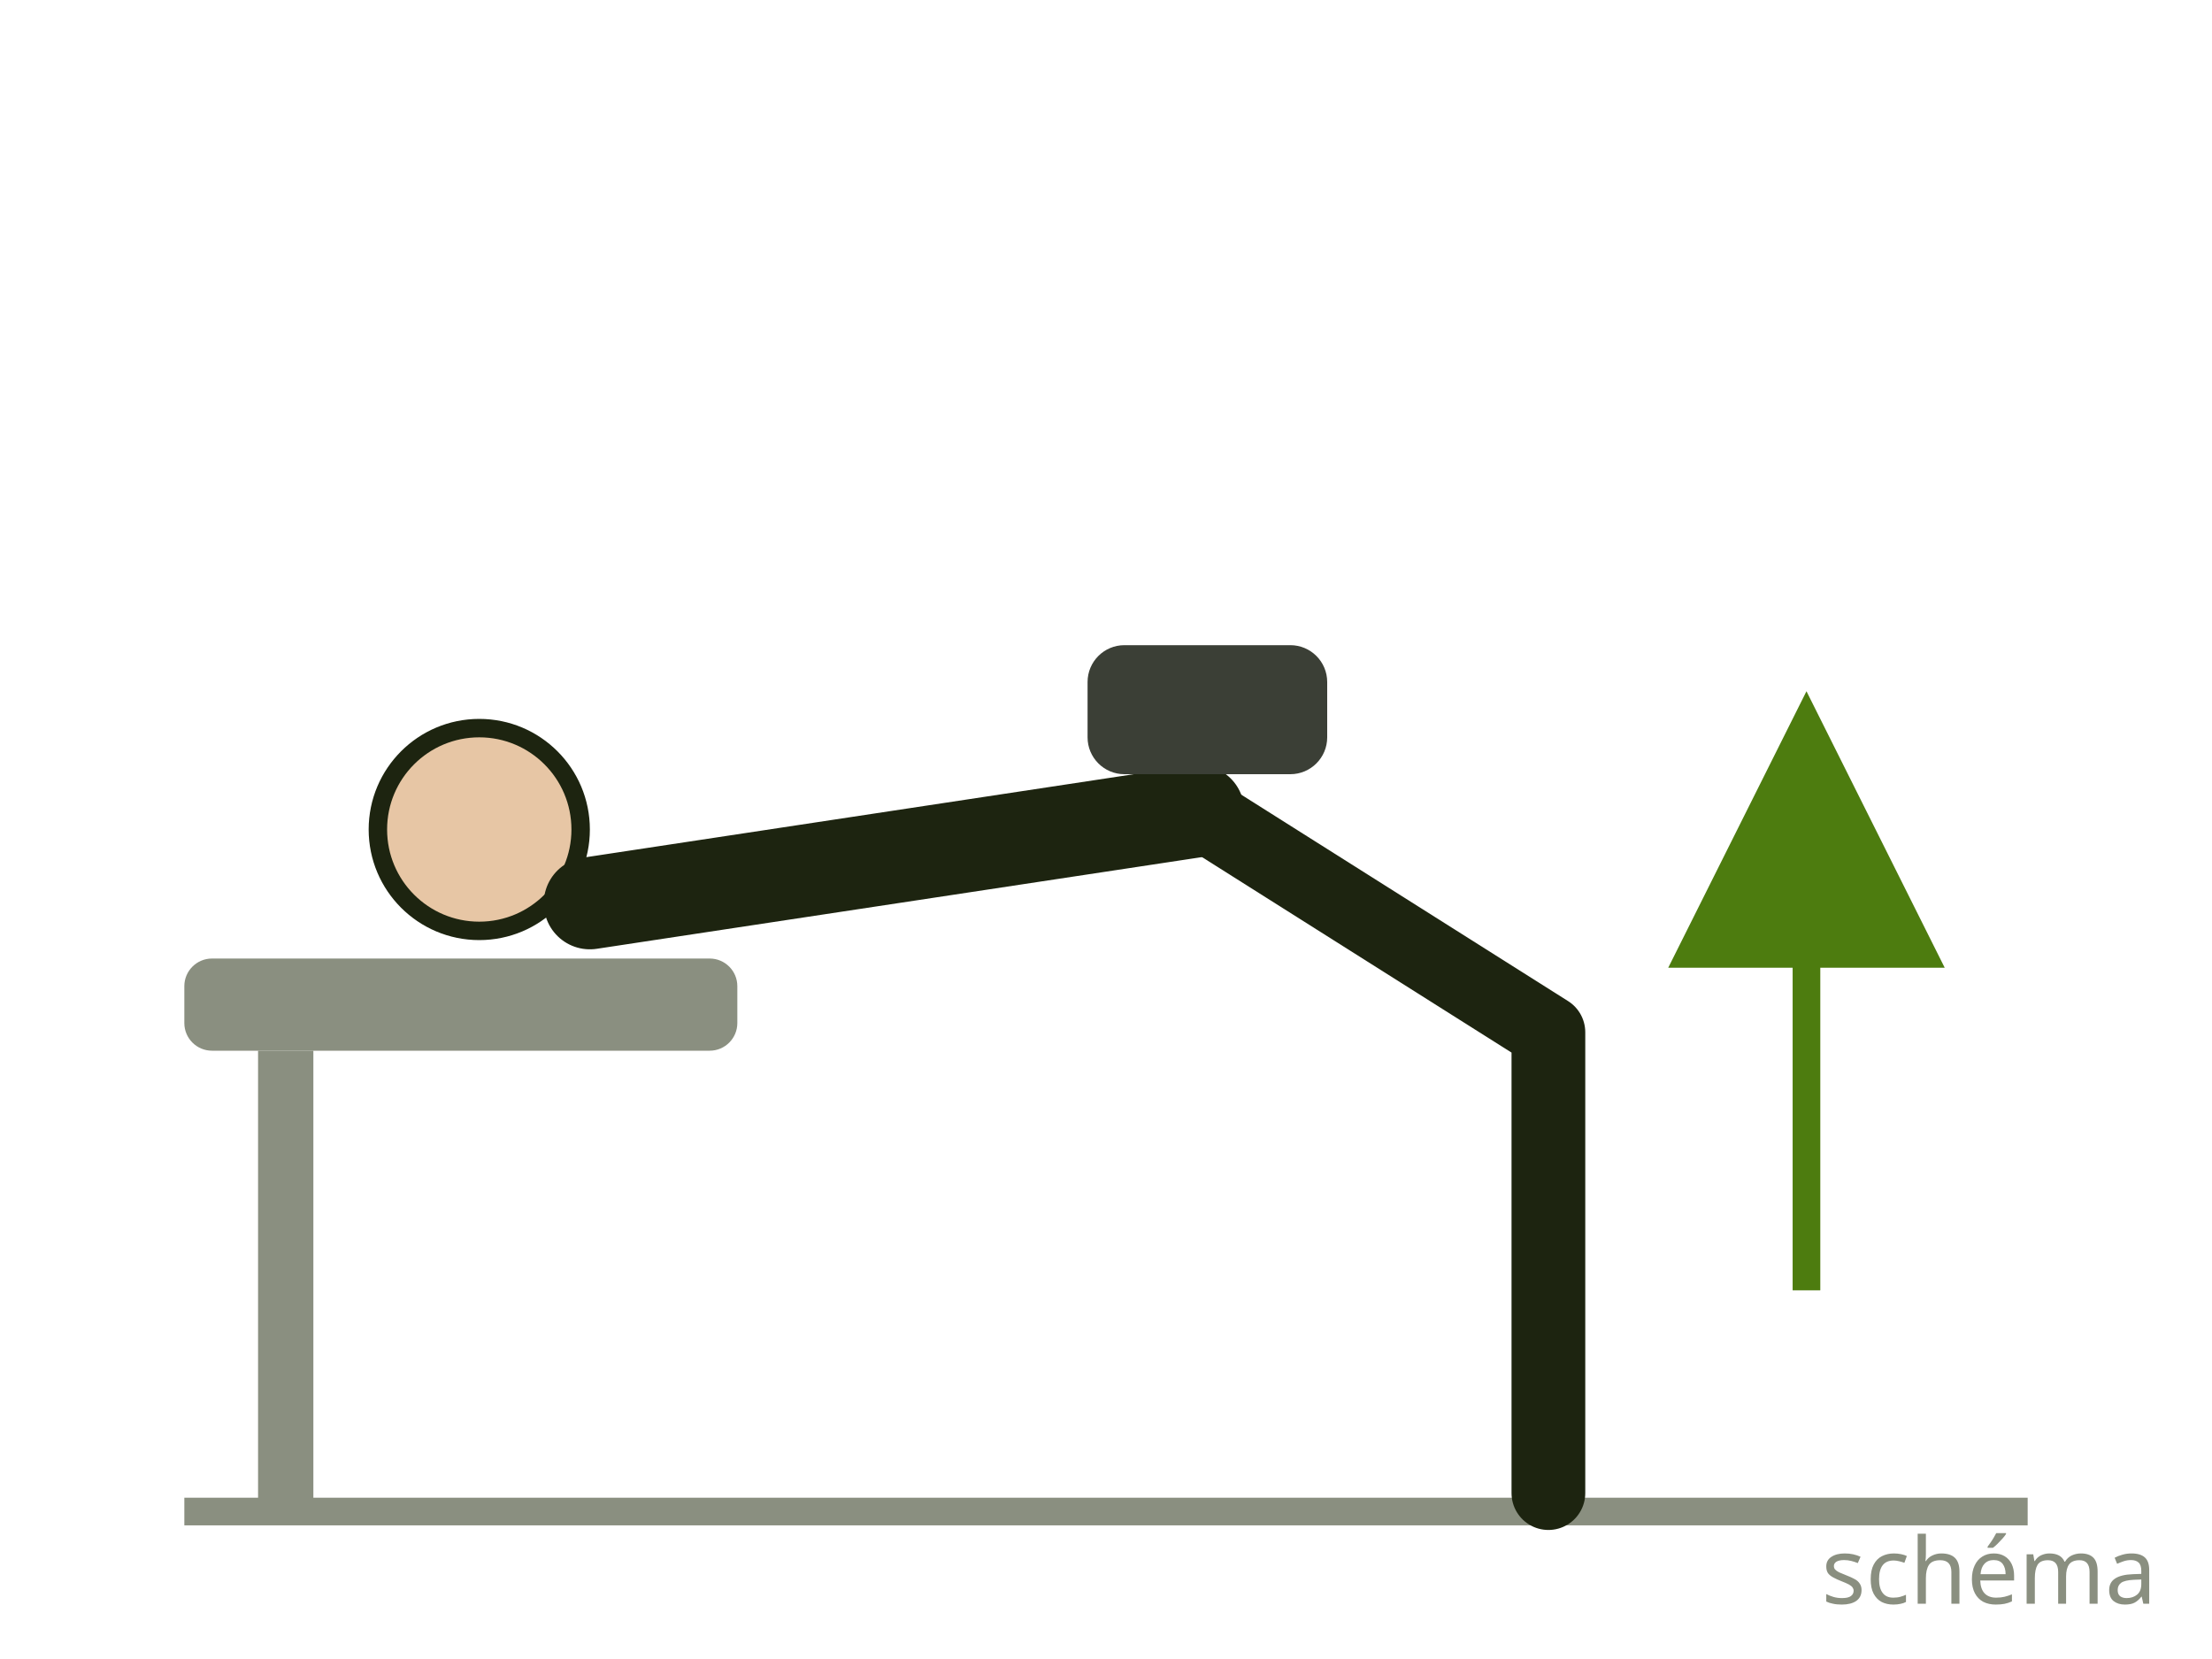
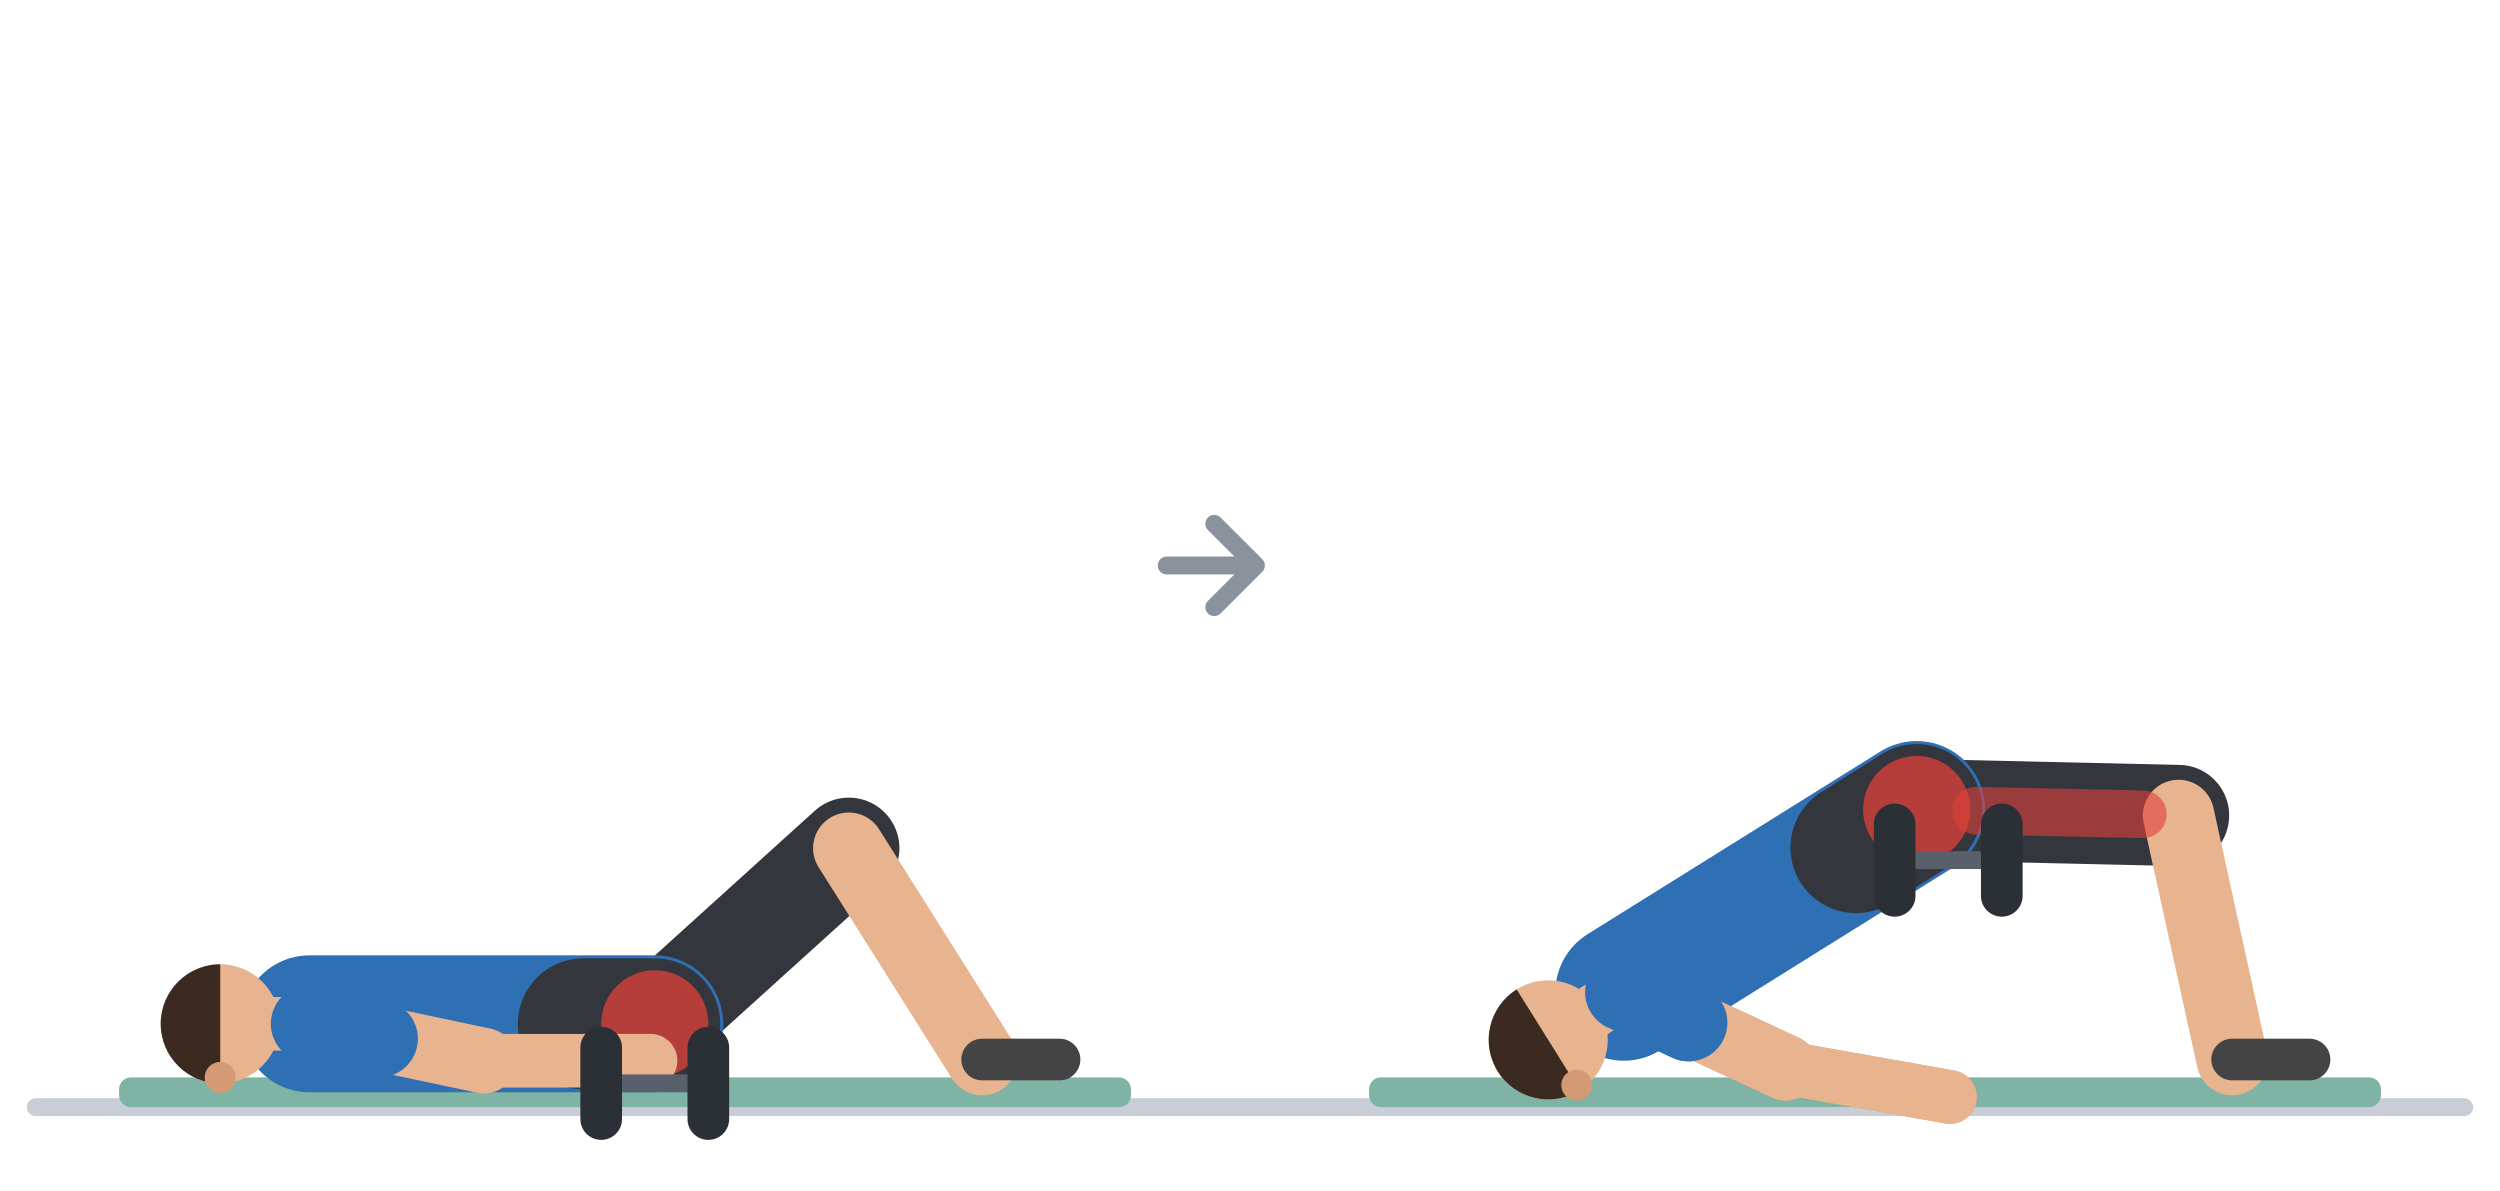
- <svg xmlns="http://www.w3.org/2000/svg" viewBox="0 0 240 180" width="240" height="180">
-   <rect width="240" height="180" fill="#fff" />
-   <defs>
-     <marker id="f" markerWidth="10" markerHeight="10" refX="5" refY="5" orient="auto">
-       <path d="M0 0 L10 5 L0 10 z" fill="#4d7c0f" />
-     </marker>
-   </defs>
-   <line x1="20" y1="164" x2="220" y2="164" stroke="#8a8f80" stroke-width="3" />
-   <rect x="20" y="104" width="60" height="10" rx="3" fill="#8a8f80" />
-   <rect x="28" y="114" width="6" height="50" fill="#8a8f80" />
-   <circle cx="52" cy="90" r="11" fill="#e7c6a5" stroke="#1d2410" stroke-width="2" />
-   <path d="M64 98 L130 88" stroke="#1d2410" stroke-width="10" stroke-linecap="round" />
-   <path d="M130 88 L168 112 L168 162" fill="none" stroke="#1d2410" stroke-width="8" stroke-linecap="round" stroke-linejoin="round" />
-   <rect x="118" y="70" width="26" height="14" rx="4" fill="#3b3f36" />
-   <path d="M196 140 L196 90" stroke="#4d7c0f" stroke-width="3" marker-end="url(#f)" />
-   <text x="234" y="174" text-anchor="end" font-size="10" fill="#8a8f80" font-family="sans-serif">schéma</text>
+ <svg xmlns="http://www.w3.org/2000/svg" viewBox="0 0 420 200">
+   <rect width="420" height="200" fill="#fff" />
+   <line x1="6" y1="186" x2="414" y2="186" stroke="#c9ced6" stroke-width="3" stroke-linecap="round" />
+   <g transform="translate(0,0)">
+     <rect x="20" y="181" width="170" height="5" rx="2" fill="#7fb3a5" />
+     <line x1="52.0" y1="172.0" x2="81.3" y2="178.2" stroke="#d39a73" stroke-width="11" stroke-linecap="round" opacity="1" />
+     <line x1="52.0" y1="172.0" x2="63.7" y2="174.5" stroke="#24568c" stroke-width="13" stroke-linecap="round" opacity="1" />
+     <line x1="81.3" y1="178.2" x2="109.3" y2="178.2" stroke="#d39a73" stroke-width="9" stroke-linecap="round" opacity="1" />
+     <line x1="110.0" y1="172.0" x2="142.6" y2="142.5" stroke="#33363d" stroke-width="17" stroke-linecap="round" opacity="1" />
+     <line x1="142.6" y1="142.5" x2="165.0" y2="178.0" stroke="#e8b48f" stroke-width="12" stroke-linecap="round" opacity="1" />
+     <line x1="165.0" y1="178.0" x2="178.0" y2="178.0" stroke="#444" stroke-width="7" stroke-linecap="round" opacity="1" />
+     <line x1="110.0" y1="172.0" x2="52.0" y2="172.0" stroke="#2f6fb3" stroke-width="23" stroke-linecap="round" opacity="1" />
+     <line x1="110.0" y1="172.0" x2="98.0" y2="172.0" stroke="#33363d" stroke-width="22" stroke-linecap="round" opacity="1" />
+     <line x1="52.0" y1="172.0" x2="45.0" y2="172.0" stroke="#e8b48f" stroke-width="9" stroke-linecap="round" opacity="1" />
+     <circle cx="37.0" cy="172.0" r="10" fill="#e8b48f" />
+     <path d="M27.0,172.0 a10,10 0 0 1 20,0" fill="#3a2a20" transform="rotate(270.0 37.0 172.0)" />
+     <circle cx="37.0" cy="181.0" r="2.6" fill="#d39a73" />
+     <circle cx="110.0" cy="172.0" r="9" fill="#e0403a" opacity=".75" />
+     <line x1="52.0" y1="172.0" x2="81.3" y2="178.2" stroke="#e8b48f" stroke-width="11" stroke-linecap="round" opacity="1" />
+     <line x1="52.0" y1="172.0" x2="63.7" y2="174.5" stroke="#2f6fb3" stroke-width="13" stroke-linecap="round" opacity="1" />
+     <line x1="81.3" y1="178.2" x2="109.3" y2="178.2" stroke="#e8b48f" stroke-width="9" stroke-linecap="round" opacity="1" />
+     <line x1="101.0" y1="182.0" x2="119.0" y2="182.0" stroke="#59606b" stroke-width="3" stroke-linecap="round" opacity="1" />
+     <line x1="101.0" y1="176.0" x2="101.0" y2="188.0" stroke="#2b2f36" stroke-width="7" stroke-linecap="round" opacity="1" />
+     <line x1="119.0" y1="176.0" x2="119.0" y2="188.0" stroke="#2b2f36" stroke-width="7" stroke-linecap="round" opacity="1" />
+   </g>
+   <path d="M196,95 l14,0 m-6,-7 l7,7 -7,7" stroke="#8a929e" stroke-width="3" fill="none" stroke-linecap="round" stroke-linejoin="round" />
+   <g transform="translate(210,0)">
+     <rect x="20" y="181" width="170" height="5" rx="2" fill="#7fb3a5" />
+     <line x1="62.8" y1="166.7" x2="90.0" y2="179.4" stroke="#d39a73" stroke-width="11" stroke-linecap="round" opacity="1" />
+     <line x1="62.8" y1="166.7" x2="73.7" y2="171.8" stroke="#24568c" stroke-width="13" stroke-linecap="round" opacity="1" />
+     <line x1="90.0" y1="179.4" x2="117.6" y2="184.3" stroke="#d39a73" stroke-width="9" stroke-linecap="round" opacity="1" />
+     <line x1="112.0" y1="136.0" x2="156.0" y2="137.0" stroke="#33363d" stroke-width="17" stroke-linecap="round" opacity="1" />
+     <line x1="156.0" y1="137.0" x2="165.0" y2="178.0" stroke="#e8b48f" stroke-width="12" stroke-linecap="round" opacity="1" />
+     <line x1="165.0" y1="178.0" x2="178.0" y2="178.0" stroke="#444" stroke-width="7" stroke-linecap="round" opacity="1" />
+     <line x1="112.0" y1="136.0" x2="62.8" y2="166.7" stroke="#2f6fb3" stroke-width="23" stroke-linecap="round" opacity="1" />
+     <line x1="112.0" y1="136.0" x2="101.8" y2="142.4" stroke="#33363d" stroke-width="22" stroke-linecap="round" opacity="1" />
+     <line x1="62.8" y1="166.7" x2="56.9" y2="170.4" stroke="#e8b48f" stroke-width="9" stroke-linecap="round" opacity="1" />
+     <circle cx="50.1" cy="174.7" r="10" fill="#e8b48f" />
+     <path d="M40.1,174.7 a10,10 0 0 1 20,0" fill="#3a2a20" transform="rotate(238.0 50.1 174.7)" />
+     <circle cx="54.9" cy="182.3" r="2.6" fill="#d39a73" />
+     <circle cx="112.0" cy="136.0" r="9" fill="#e0403a" opacity=".75" />
+     <line x1="122.0" y1="136.2" x2="150.0" y2="136.8" stroke="#e0403a" stroke-width="8" stroke-linecap="round" opacity="0.6" />
+     <line x1="62.8" y1="166.7" x2="90.0" y2="179.4" stroke="#e8b48f" stroke-width="11" stroke-linecap="round" opacity="1" />
+     <line x1="62.8" y1="166.7" x2="73.7" y2="171.8" stroke="#2f6fb3" stroke-width="13" stroke-linecap="round" opacity="1" />
+     <line x1="90.0" y1="179.4" x2="117.6" y2="184.3" stroke="#e8b48f" stroke-width="9" stroke-linecap="round" opacity="1" />
+     <line x1="108.3" y1="144.5" x2="126.3" y2="144.5" stroke="#59606b" stroke-width="3" stroke-linecap="round" opacity="1" />
+     <line x1="108.3" y1="138.5" x2="108.3" y2="150.5" stroke="#2b2f36" stroke-width="7" stroke-linecap="round" opacity="1" />
+     <line x1="126.3" y1="138.5" x2="126.3" y2="150.5" stroke="#2b2f36" stroke-width="7" stroke-linecap="round" opacity="1" />
+   </g>
</svg>
